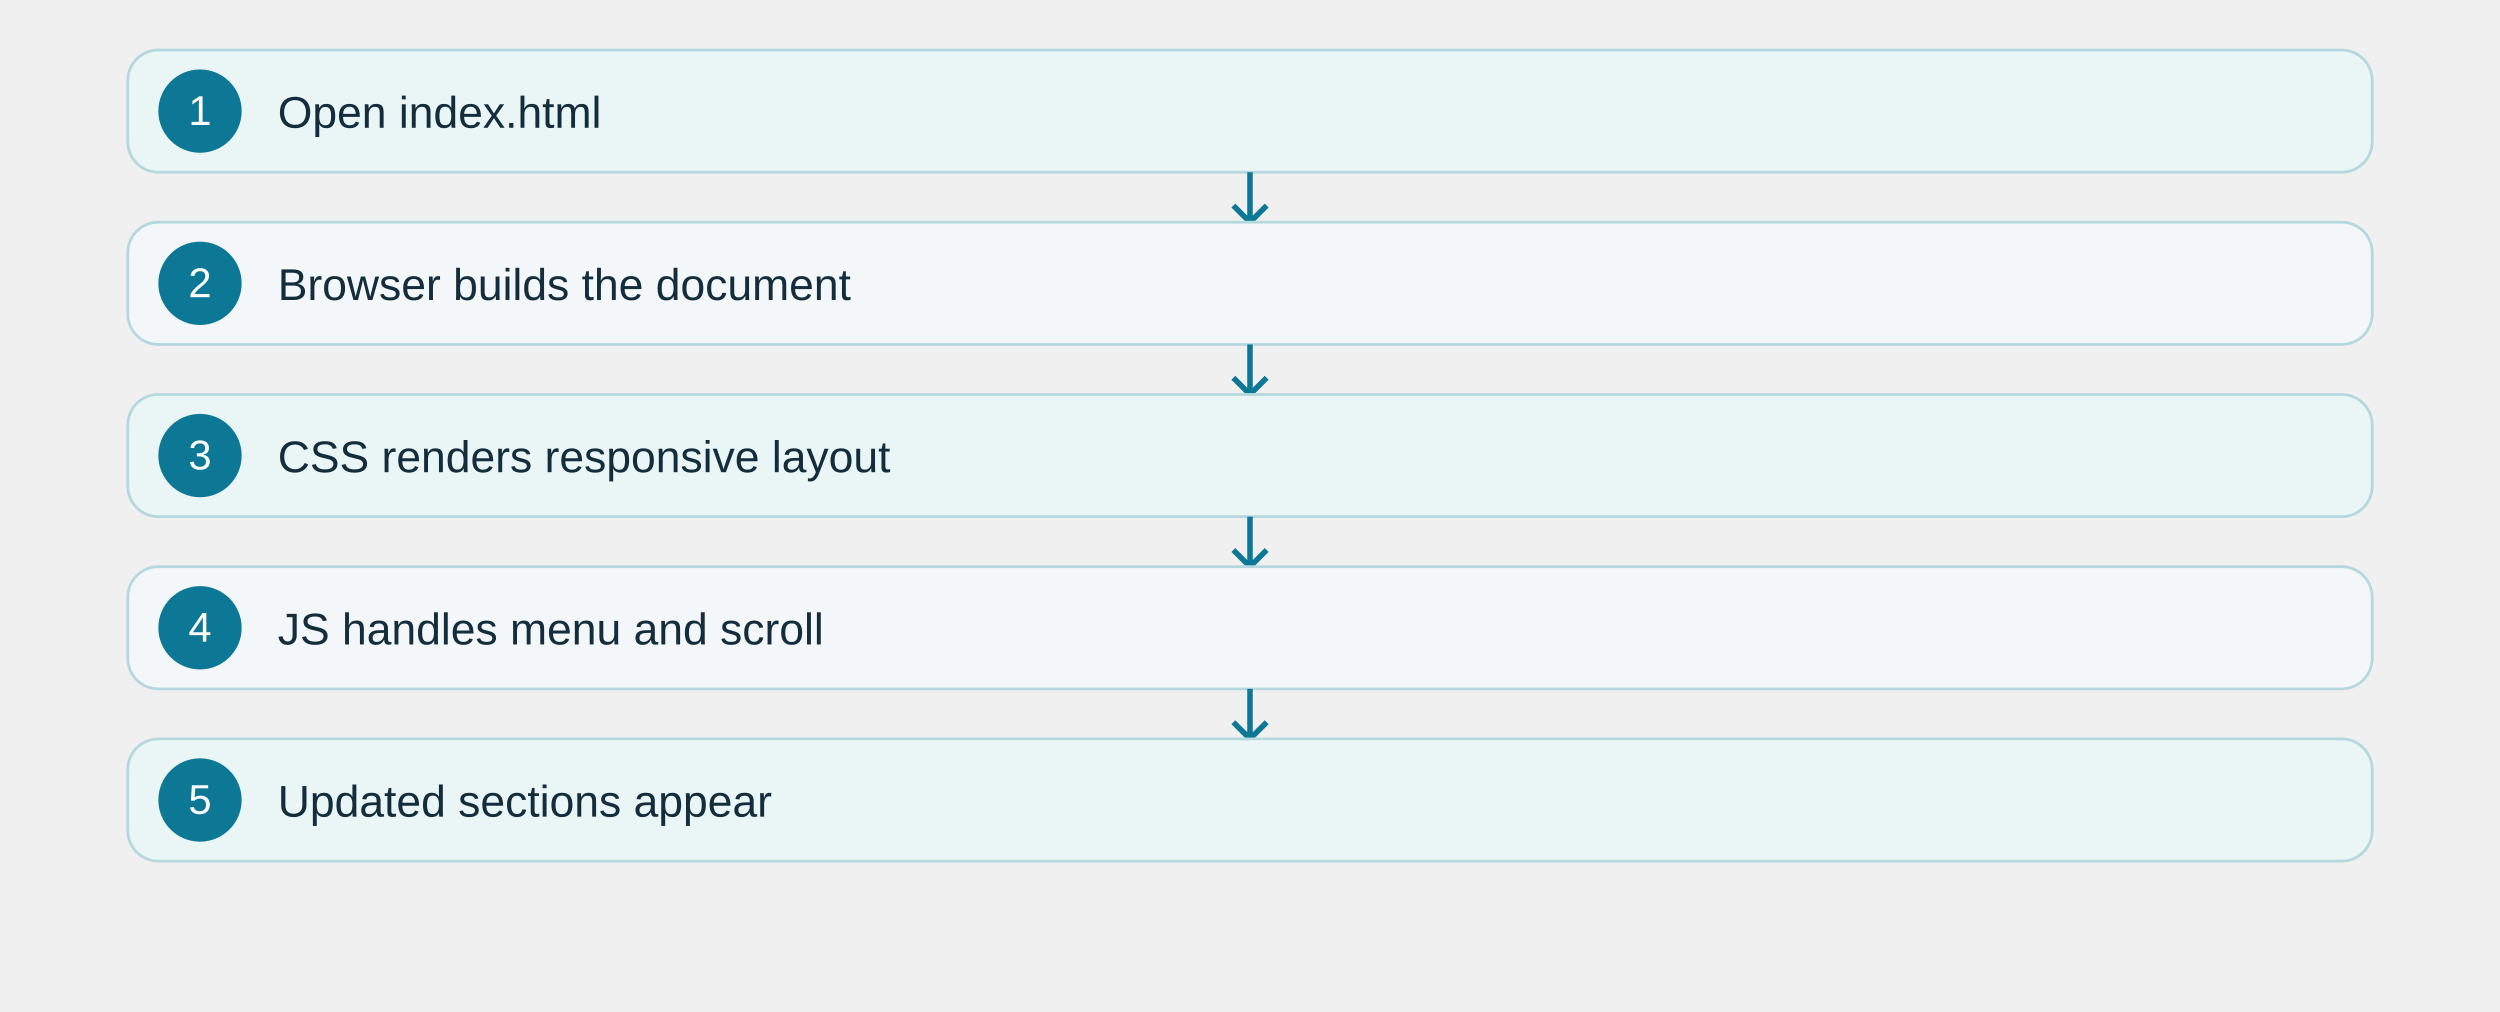
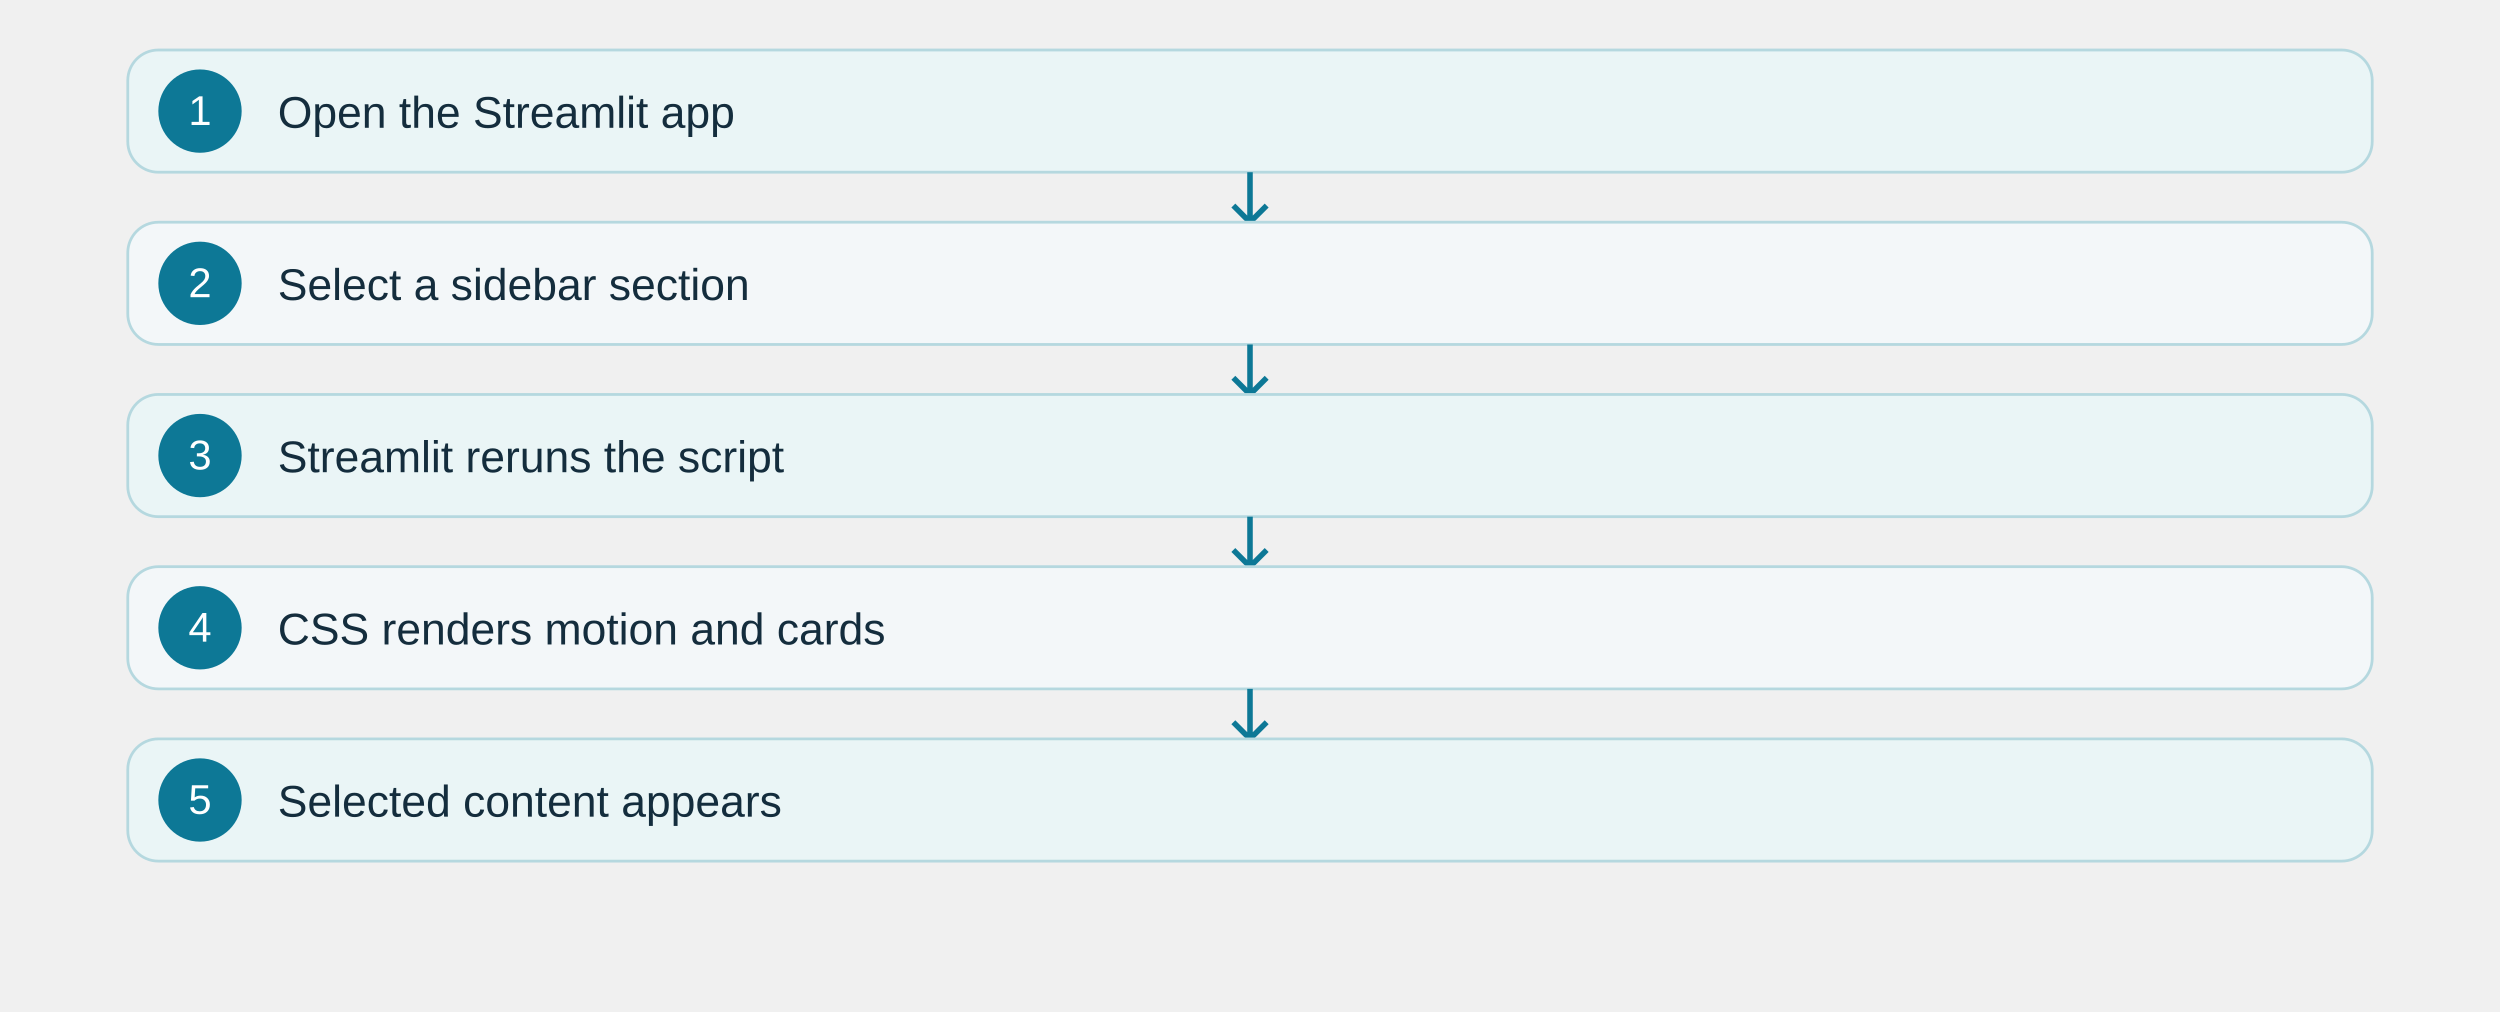
<svg xmlns="http://www.w3.org/2000/svg" viewBox="0 0 900 364" role="img" aria-label="Data flow of Animated Portfolio">
  <rect x="46" y="18" width="808" height="44" rx="11" fill="#eaf5f6" stroke="#b5d8df" />
  <circle cx="72" cy="40" r="15" fill="#0d7896" />
  <text x="72" y="45" text-anchor="middle" fill="white" font-family="Arial,sans-serif" font-size="15">1</text>
-   <text x="100" y="46" fill="#142d3d" font-family="Arial,sans-serif" font-size="16">Open index.html</text>
+   <text x="100" y="46" fill="#142d3d" font-family="Arial,sans-serif" font-size="16">Open the Streamlit app</text>
  <path d="M450,62 V80 M444,74 L450,80 L456,74" fill="none" stroke="#0d7896" stroke-width="2" />
  <rect x="46" y="80" width="808" height="44" rx="11" fill="#f3f7f9" stroke="#b5d8df" />
  <circle cx="72" cy="102" r="15" fill="#0d7896" />
  <text x="72" y="107" text-anchor="middle" fill="white" font-family="Arial,sans-serif" font-size="15">2</text>
-   <text x="100" y="108" fill="#142d3d" font-family="Arial,sans-serif" font-size="16">Browser builds the document</text>
+   <text x="100" y="108" fill="#142d3d" font-family="Arial,sans-serif" font-size="16">Select a sidebar section</text>
  <path d="M450,124 V142 M444,136 L450,142 L456,136" fill="none" stroke="#0d7896" stroke-width="2" />
  <rect x="46" y="142" width="808" height="44" rx="11" fill="#eaf5f6" stroke="#b5d8df" />
  <circle cx="72" cy="164" r="15" fill="#0d7896" />
  <text x="72" y="169" text-anchor="middle" fill="white" font-family="Arial,sans-serif" font-size="15">3</text>
-   <text x="100" y="170" fill="#142d3d" font-family="Arial,sans-serif" font-size="16">CSS renders responsive layout</text>
+   <text x="100" y="170" fill="#142d3d" font-family="Arial,sans-serif" font-size="16">Streamlit reruns the script</text>
  <path d="M450,186 V204 M444,198 L450,204 L456,198" fill="none" stroke="#0d7896" stroke-width="2" />
  <rect x="46" y="204" width="808" height="44" rx="11" fill="#f3f7f9" stroke="#b5d8df" />
  <circle cx="72" cy="226" r="15" fill="#0d7896" />
  <text x="72" y="231" text-anchor="middle" fill="white" font-family="Arial,sans-serif" font-size="15">4</text>
-   <text x="100" y="232" fill="#142d3d" font-family="Arial,sans-serif" font-size="16">JS handles menu and scroll</text>
+   <text x="100" y="232" fill="#142d3d" font-family="Arial,sans-serif" font-size="16">CSS renders motion and cards</text>
  <path d="M450,248 V266 M444,260 L450,266 L456,260" fill="none" stroke="#0d7896" stroke-width="2" />
  <rect x="46" y="266" width="808" height="44" rx="11" fill="#eaf5f6" stroke="#b5d8df" />
  <circle cx="72" cy="288" r="15" fill="#0d7896" />
  <text x="72" y="293" text-anchor="middle" fill="white" font-family="Arial,sans-serif" font-size="15">5</text>
-   <text x="100" y="294" fill="#142d3d" font-family="Arial,sans-serif" font-size="16">Updated sections appear</text>
+   <text x="100" y="294" fill="#142d3d" font-family="Arial,sans-serif" font-size="16">Selected content appears</text>
</svg>
